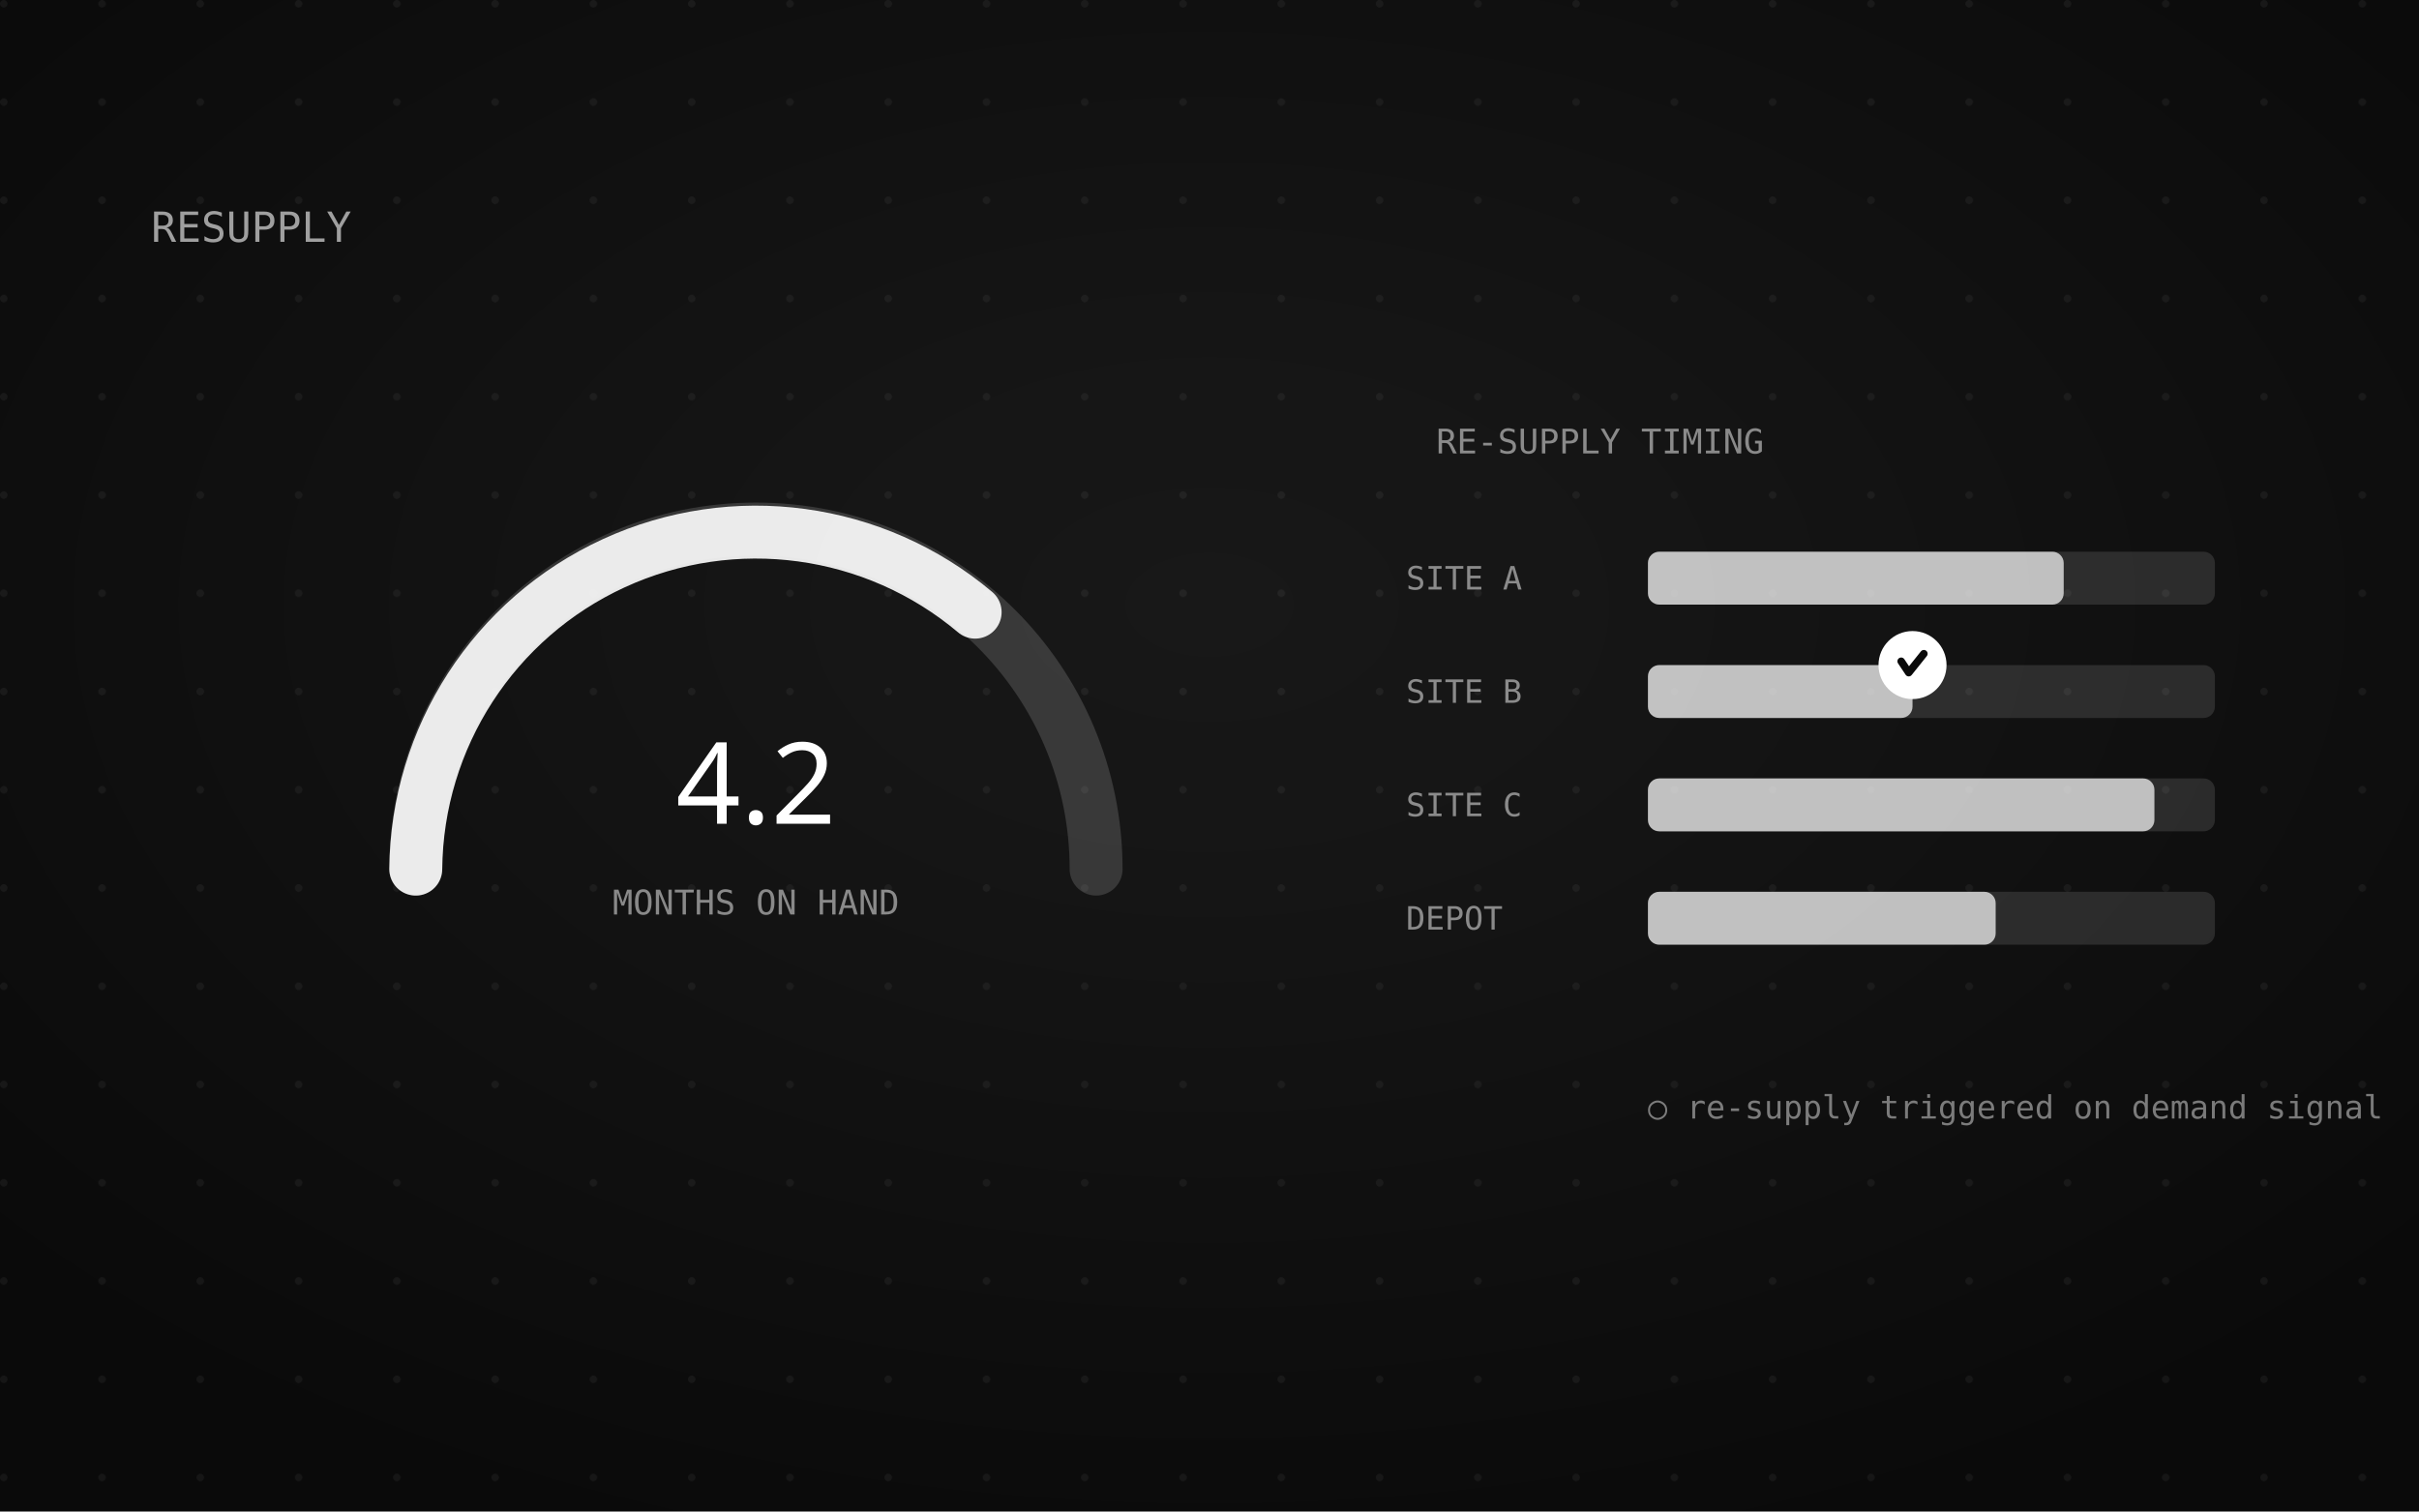
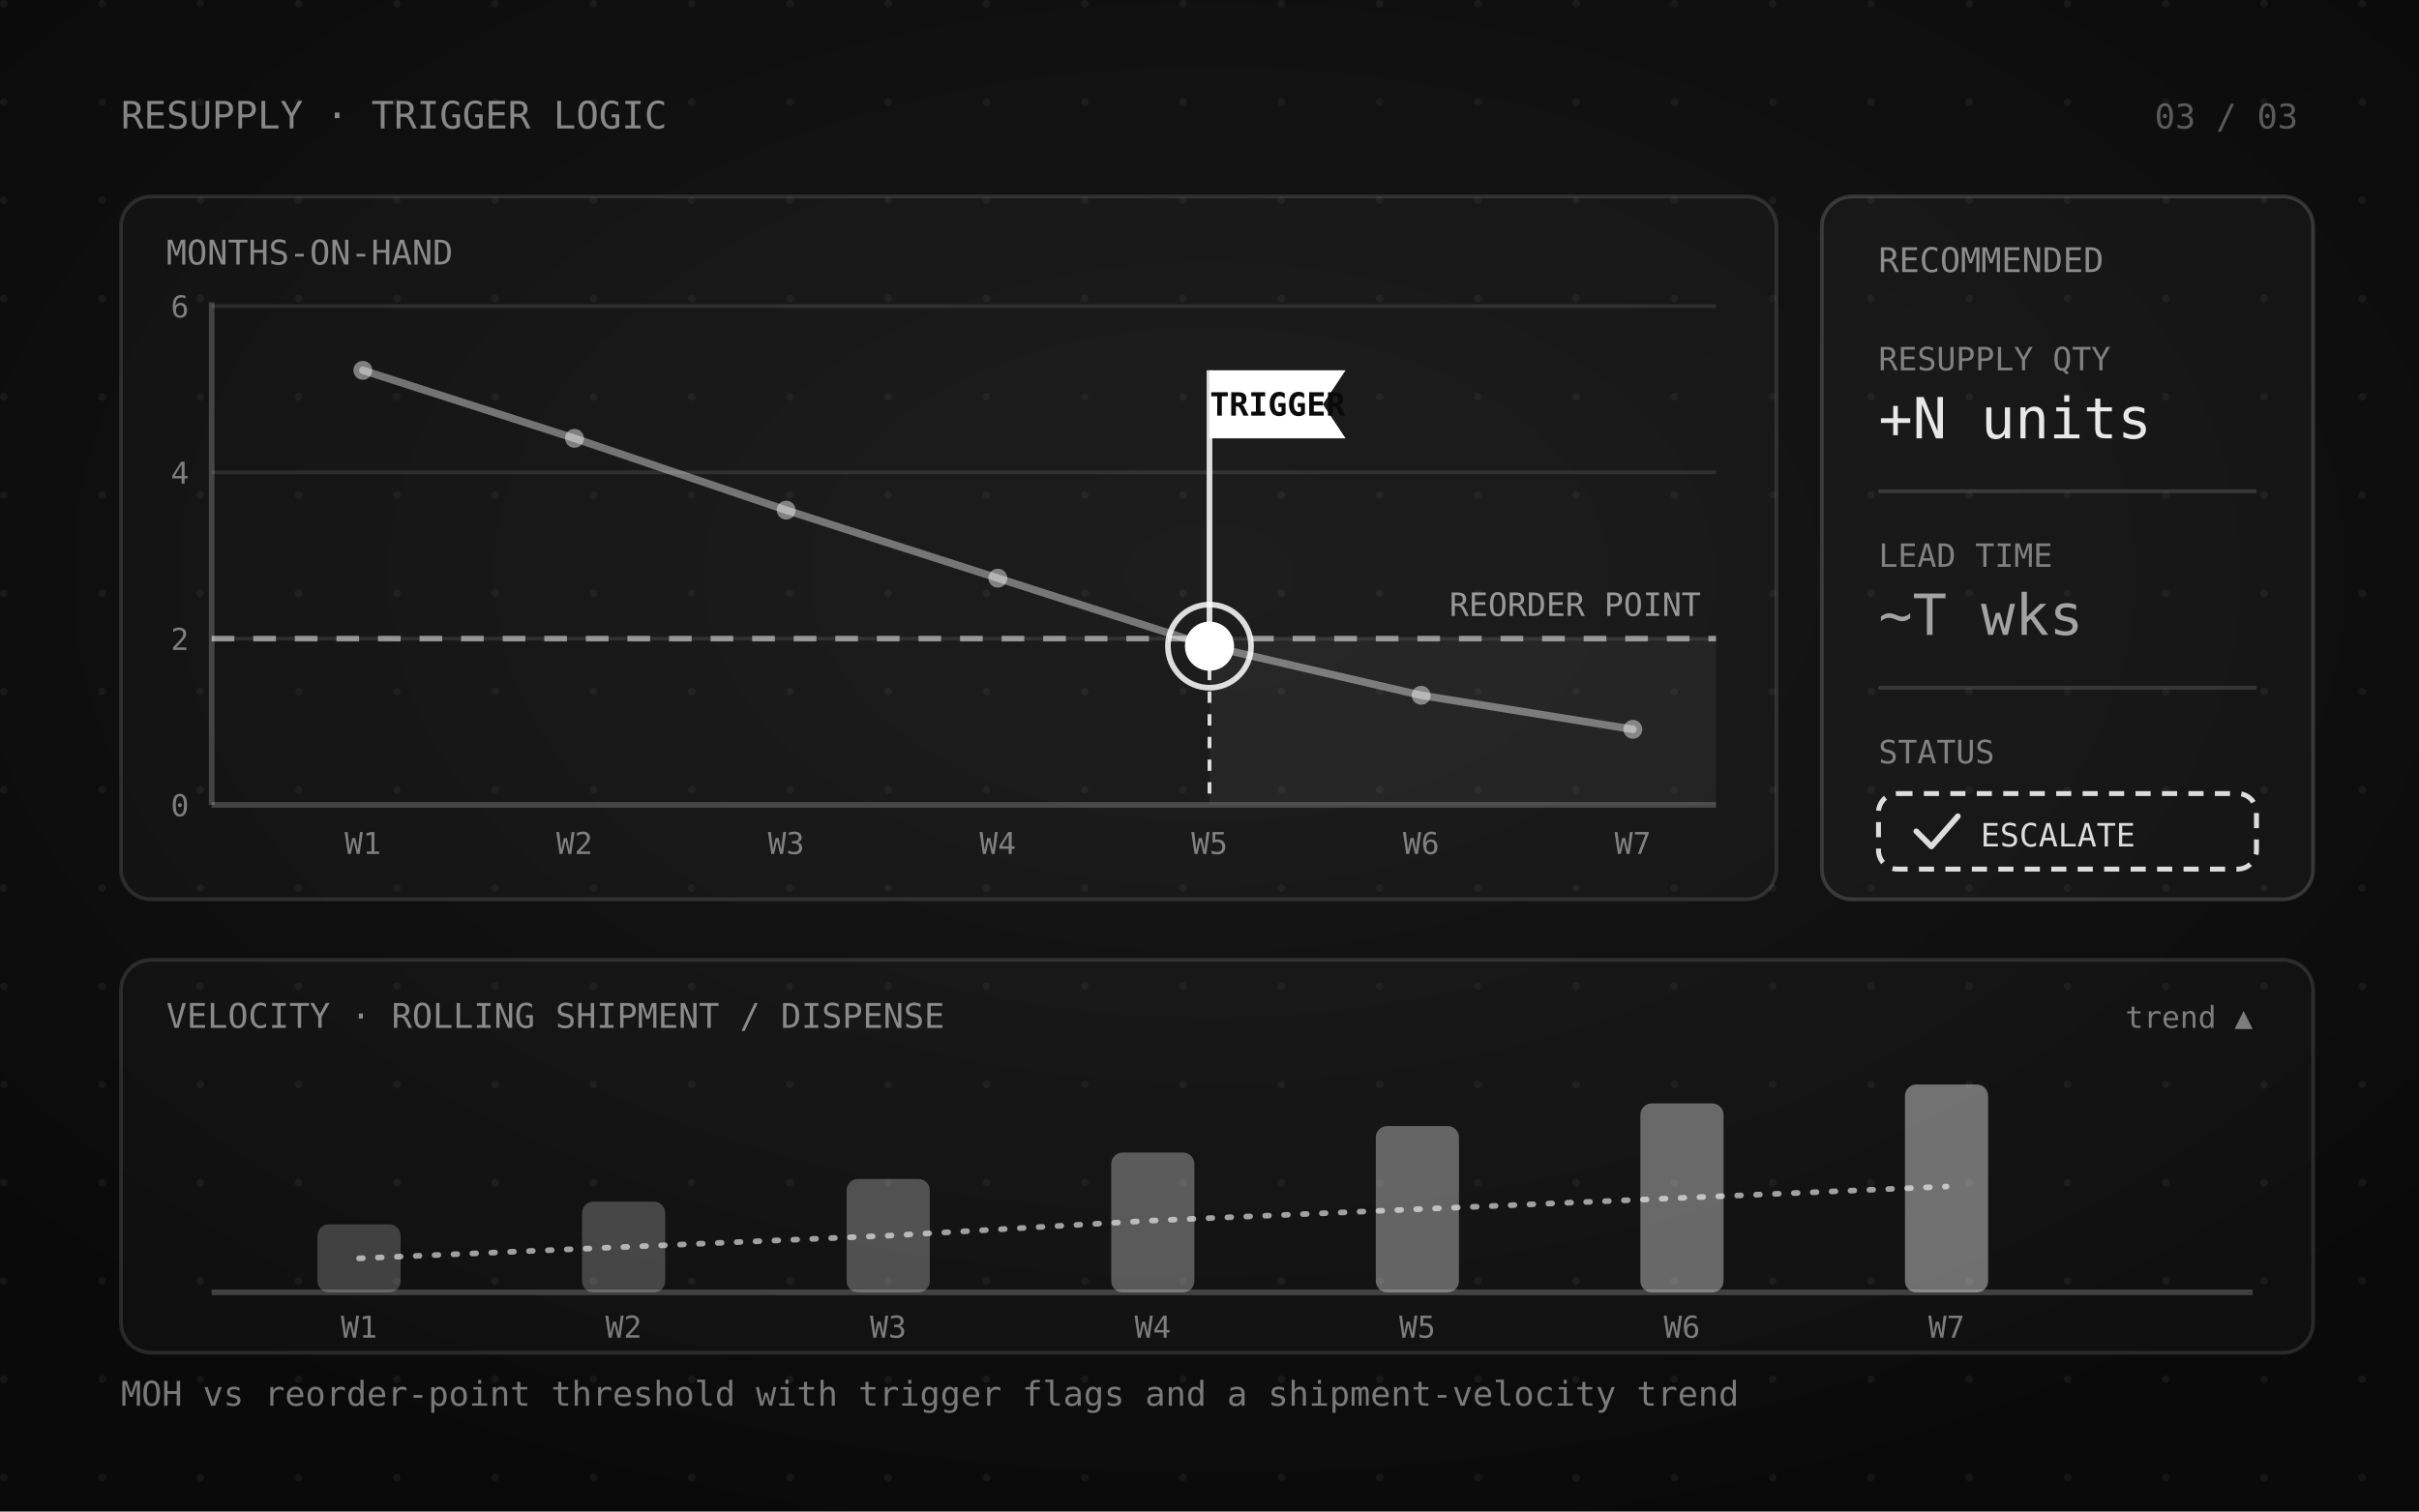
- <svg xmlns="http://www.w3.org/2000/svg" viewBox="0 0 640 400" role="img" aria-label="Resupply pillar: months-on-hand gauge and re-supply timing">
+ <svg xmlns="http://www.w3.org/2000/svg" viewBox="0 0 640 400" role="img" aria-label="Resupply trigger logic: depot Months-on-Hand plotted against a reorder-point threshold with a trigger flag where it crosses below, a recommended resupply quantity and lead-time callout, and a rolling shipment-velocity trend below">
  <defs>
-     <pattern id="cl3" width="26" height="26" patternUnits="userSpaceOnUse">
+     <pattern id="g" width="26" height="26" patternUnits="userSpaceOnUse">
      <circle cx="1" cy="1" r="1" fill="#fff" fill-opacity="0.05" />
    </pattern>
-     <radialGradient id="cl3v" cx="50%" cy="40%" r="66%">
+     <radialGradient id="gv" cx="50%" cy="38%" r="66%">
      <stop offset="0%" stop-color="#fff" stop-opacity="0.06" />
      <stop offset="100%" stop-color="#fff" stop-opacity="0" />
    </radialGradient>
  </defs>
  <rect width="640" height="400" fill="#0a0a0a" />
-   <rect width="640" height="400" fill="url(#cl3)" />
-   <rect width="640" height="400" fill="url(#cl3v)" />
-   <text x="40" y="64" font-family="'JetBrains Mono',monospace" font-size="11" fill="#fff" fill-opacity="0.6">RESUPPLY</text>
-   <g transform="translate(200,230)">
-     <path d="M-90 0 A 90 90 0 0 1 90 0" fill="none" stroke="#fff" stroke-opacity="0.15" stroke-width="14" stroke-linecap="round" />
-     <path d="M-90 0 A 90 90 0 0 1 58 -68" fill="none" stroke="#fff" stroke-opacity="0.9" stroke-width="14" stroke-linecap="round" />
-     <text y="-12" font-family="'Space Grotesk',sans-serif" font-size="30" fill="#fff" text-anchor="middle">4.2</text>
-     <text y="12" font-family="'JetBrains Mono',monospace" font-size="9" fill="#fff" fill-opacity="0.5" text-anchor="middle">MONTHS ON HAND</text>
+   <rect width="640" height="400" fill="url(#g)" />
+   <rect width="640" height="400" fill="url(#gv)" />
+   <text x="32" y="34" font-family="'JetBrains Mono',monospace" font-size="10" fill="#fff" fill-opacity="0.5">RESUPPLY · TRIGGER LOGIC</text>
+   <text x="608" y="34" text-anchor="end" font-family="'JetBrains Mono',monospace" font-size="9" fill="#fff" fill-opacity="0.32">03 / 03</text>
+   <rect x="32" y="52" width="438" height="186" rx="8" fill="#fff" fill-opacity="0.02" stroke="#fff" stroke-opacity="0.12" stroke-width="1" />
+   <text x="44" y="70" font-family="'JetBrains Mono',monospace" font-size="9" fill="#fff" fill-opacity="0.5">MONTHS-ON-HAND</text>
+   <g font-family="'JetBrains Mono',monospace" font-size="8" fill="#fff" fill-opacity="0.45">
+     <text x="50" y="84" text-anchor="end">6</text>
+     <text x="50" y="128" text-anchor="end">4</text>
+     <text x="50" y="172" text-anchor="end">2</text>
+     <text x="50" y="216" text-anchor="end">0</text>
  </g>
-   <text x="380" y="120" font-family="'JetBrains Mono',monospace" font-size="9" fill="#fff" fill-opacity="0.5">RE-SUPPLY TIMING</text>
+   <g stroke="#fff" stroke-opacity="0.10" stroke-width="1">
+     <line x1="56" y1="81" x2="454" y2="81" />
+     <line x1="56" y1="125" x2="454" y2="125" />
+     <line x1="56" y1="169" x2="454" y2="169" />
+   </g>
+   <line x1="56" y1="80" x2="56" y2="213" stroke="#fff" stroke-opacity="0.20" stroke-width="1.5" />
+   <line x1="56" y1="213" x2="454" y2="213" stroke="#fff" stroke-opacity="0.20" stroke-width="1.5" />
+   <g font-family="'JetBrains Mono',monospace" font-size="8" fill="#fff" fill-opacity="0.45" text-anchor="middle">
+     <text x="96" y="226">W1</text>
+     <text x="152" y="226">W2</text>
+     <text x="208" y="226">W3</text>
+     <text x="264" y="226">W4</text>
+     <text x="320" y="226">W5</text>
+     <text x="376" y="226">W6</text>
+     <text x="432" y="226">W7</text>
+   </g>
+   <line x1="56" y1="169" x2="454" y2="169" stroke="#fff" stroke-opacity="0.5" stroke-width="1.5" stroke-dasharray="6 5" />
+   <text x="450" y="163" text-anchor="end" font-family="'JetBrains Mono',monospace" font-size="8.5" fill="#fff" fill-opacity="0.55">REORDER POINT</text>
+   <rect x="320" y="169" width="134" height="44" fill="#fff" fill-opacity="0.05" />
+   <polyline points="96,98 152,116 208,135 264,153 320,171 376,184 432,193" fill="none" stroke="#fff" stroke-opacity="0.4" stroke-width="2" stroke-linecap="round" stroke-linejoin="round" />
+   <g fill="#fff" fill-opacity="0.45">
+     <circle cx="96" cy="98" r="2.5" />
+     <circle cx="152" cy="116" r="2.5" />
+     <circle cx="208" cy="135" r="2.5" />
+     <circle cx="264" cy="153" r="2.5" />
+     <circle cx="376" cy="184" r="2.5" />
+     <circle cx="432" cy="193" r="2.5" />
+   </g>
+   <line x1="320" y1="171" x2="320" y2="213" stroke="#fff" stroke-opacity="0.85" stroke-width="1" stroke-dasharray="3 3" />
+   <circle cx="320" cy="171" r="6.5" fill="#fff" />
+   <circle cx="320" cy="171" r="11" fill="none" stroke="#fff" stroke-opacity="0.85" stroke-width="1.5" />
  <g>
-     <g font-family="'JetBrains Mono',monospace" font-size="8.5" fill="#fff" fill-opacity="0.5">
-       <text x="372" y="156">SITE A</text>
-       <text x="372" y="186">SITE B</text>
-       <text x="372" y="216">SITE C</text>
-       <text x="372" y="246">DEPOT</text>
-     </g>
-     <g>
-       <rect x="436" y="146" width="150" height="14" rx="3" fill="#fff" fill-opacity="0.12" />
-       <rect x="436" y="146" width="110" height="14" rx="3" fill="#fff" fill-opacity="0.7" />
-       <rect x="436" y="176" width="150" height="14" rx="3" fill="#fff" fill-opacity="0.12" />
-       <rect x="436" y="176" width="70" height="14" rx="3" fill="#fff" fill-opacity="0.7" />
-       <rect x="436" y="206" width="150" height="14" rx="3" fill="#fff" fill-opacity="0.12" />
-       <rect x="436" y="206" width="134" height="14" rx="3" fill="#fff" fill-opacity="0.7" />
-       <rect x="436" y="236" width="150" height="14" rx="3" fill="#fff" fill-opacity="0.12" />
-       <rect x="436" y="236" width="92" height="14" rx="3" fill="#fff" fill-opacity="0.7" />
-     </g>
+     <line x1="320" y1="171" x2="320" y2="98" stroke="#fff" stroke-opacity="0.85" stroke-width="1.5" />
+     <path d="M320 98 L356 98 L350 107 L356 116 L320 116 Z" fill="#fff" />
+     <text x="338" y="110" text-anchor="middle" font-family="'JetBrains Mono',monospace" font-size="8.5" font-weight="bold" fill="#0a0a0a">TRIGGER</text>
  </g>
-   <g transform="translate(506,176)">
-     <circle r="9" fill="#fff" />
-     <path d="M-3 -1 l2 3 4 -5" stroke="#0a0a0a" stroke-width="2" fill="none" stroke-linecap="round" stroke-linejoin="round" />
+   <rect x="482" y="52" width="130" height="186" rx="8" fill="#fff" fill-opacity="0.03" stroke="#fff" stroke-opacity="0.16" stroke-width="1" />
+   <text x="497" y="72" font-family="'JetBrains Mono',monospace" font-size="9" fill="#fff" fill-opacity="0.5">RECOMMENDED</text>
+   <text x="497" y="98" font-family="'JetBrains Mono',monospace" font-size="8.5" fill="#fff" fill-opacity="0.45">RESUPPLY QTY</text>
+   <text x="497" y="116" font-family="'JetBrains Mono',monospace" font-size="15" fill="#fff" fill-opacity="0.9">+N units</text>
+   <line x1="497" y1="130" x2="597" y2="130" stroke="#fff" stroke-opacity="0.14" stroke-width="1" />
+   <text x="497" y="150" font-family="'JetBrains Mono',monospace" font-size="8.5" fill="#fff" fill-opacity="0.45">LEAD TIME</text>
+   <text x="497" y="168" font-family="'JetBrains Mono',monospace" font-size="15" fill="#fff" fill-opacity="0.6">~T wks</text>
+   <line x1="497" y1="182" x2="597" y2="182" stroke="#fff" stroke-opacity="0.14" stroke-width="1" />
+   <text x="497" y="202" font-family="'JetBrains Mono',monospace" font-size="8.5" fill="#fff" fill-opacity="0.45">STATUS</text>
+   <g>
+     <rect x="497" y="210" width="100" height="20" rx="5" fill="none" stroke="#fff" stroke-opacity="0.85" stroke-width="1.3" stroke-dasharray="4 3" />
+     <path d="M507 220 l4 4 l7 -8" fill="none" stroke="#fff" stroke-opacity="0.85" stroke-width="1.5" stroke-linecap="round" stroke-linejoin="round" />
+     <text x="524" y="224" font-family="'JetBrains Mono',monospace" font-size="8.5" fill="#fff" fill-opacity="0.85">ESCALATE</text>
  </g>
-   <text x="436" y="296" font-family="'JetBrains Mono',monospace" font-size="8.5" fill="#fff" fill-opacity="0.45">○ re-supply triggered on demand signal</text>
+   <rect x="32" y="254" width="580" height="104" rx="8" fill="#fff" fill-opacity="0.02" stroke="#fff" stroke-opacity="0.12" stroke-width="1" />
+   <text x="44" y="272" font-family="'JetBrains Mono',monospace" font-size="9" fill="#fff" fill-opacity="0.5">VELOCITY · ROLLING SHIPMENT / DISPENSE</text>
+   <line x1="56" y1="342" x2="596" y2="342" stroke="#fff" stroke-opacity="0.20" stroke-width="1.5" />
+   <g fill="#fff">
+     <rect x="84" y="324" width="22" height="18" rx="3" fill-opacity="0.20" />
+     <rect x="154" y="318" width="22" height="24" rx="3" fill-opacity="0.22" />
+     <rect x="224" y="312" width="22" height="30" rx="3" fill-opacity="0.26" />
+     <rect x="294" y="305" width="22" height="37" rx="3" fill-opacity="0.30" />
+     <rect x="364" y="298" width="22" height="44" rx="3" fill-opacity="0.34" />
+     <rect x="434" y="292" width="22" height="50" rx="3" fill-opacity="0.36" />
+     <rect x="504" y="287" width="22" height="55" rx="3" fill-opacity="0.40" />
+   </g>
+   <polyline points="95,333 165,330 235,327 305,323 375,320 445,317 515,314" fill="none" stroke="#fff" stroke-opacity="0.6" stroke-width="1.5" stroke-linecap="round" stroke-linejoin="round" stroke-dasharray="1 4" />
+   <g font-family="'JetBrains Mono',monospace" font-size="8" fill="#fff" fill-opacity="0.45" text-anchor="middle">
+     <text x="95" y="354">W1</text>
+     <text x="165" y="354">W2</text>
+     <text x="235" y="354">W3</text>
+     <text x="305" y="354">W4</text>
+     <text x="375" y="354">W5</text>
+     <text x="445" y="354">W6</text>
+     <text x="515" y="354">W7</text>
+   </g>
+   <text x="596" y="272" text-anchor="end" font-family="'JetBrains Mono',monospace" font-size="8" fill="#fff" fill-opacity="0.45">trend ▲</text>
+   <text x="32" y="372" font-family="'JetBrains Mono',monospace" font-size="9" fill="#fff" fill-opacity="0.45">MOH vs reorder-point threshold with trigger flags and a shipment-velocity trend</text>
</svg>
